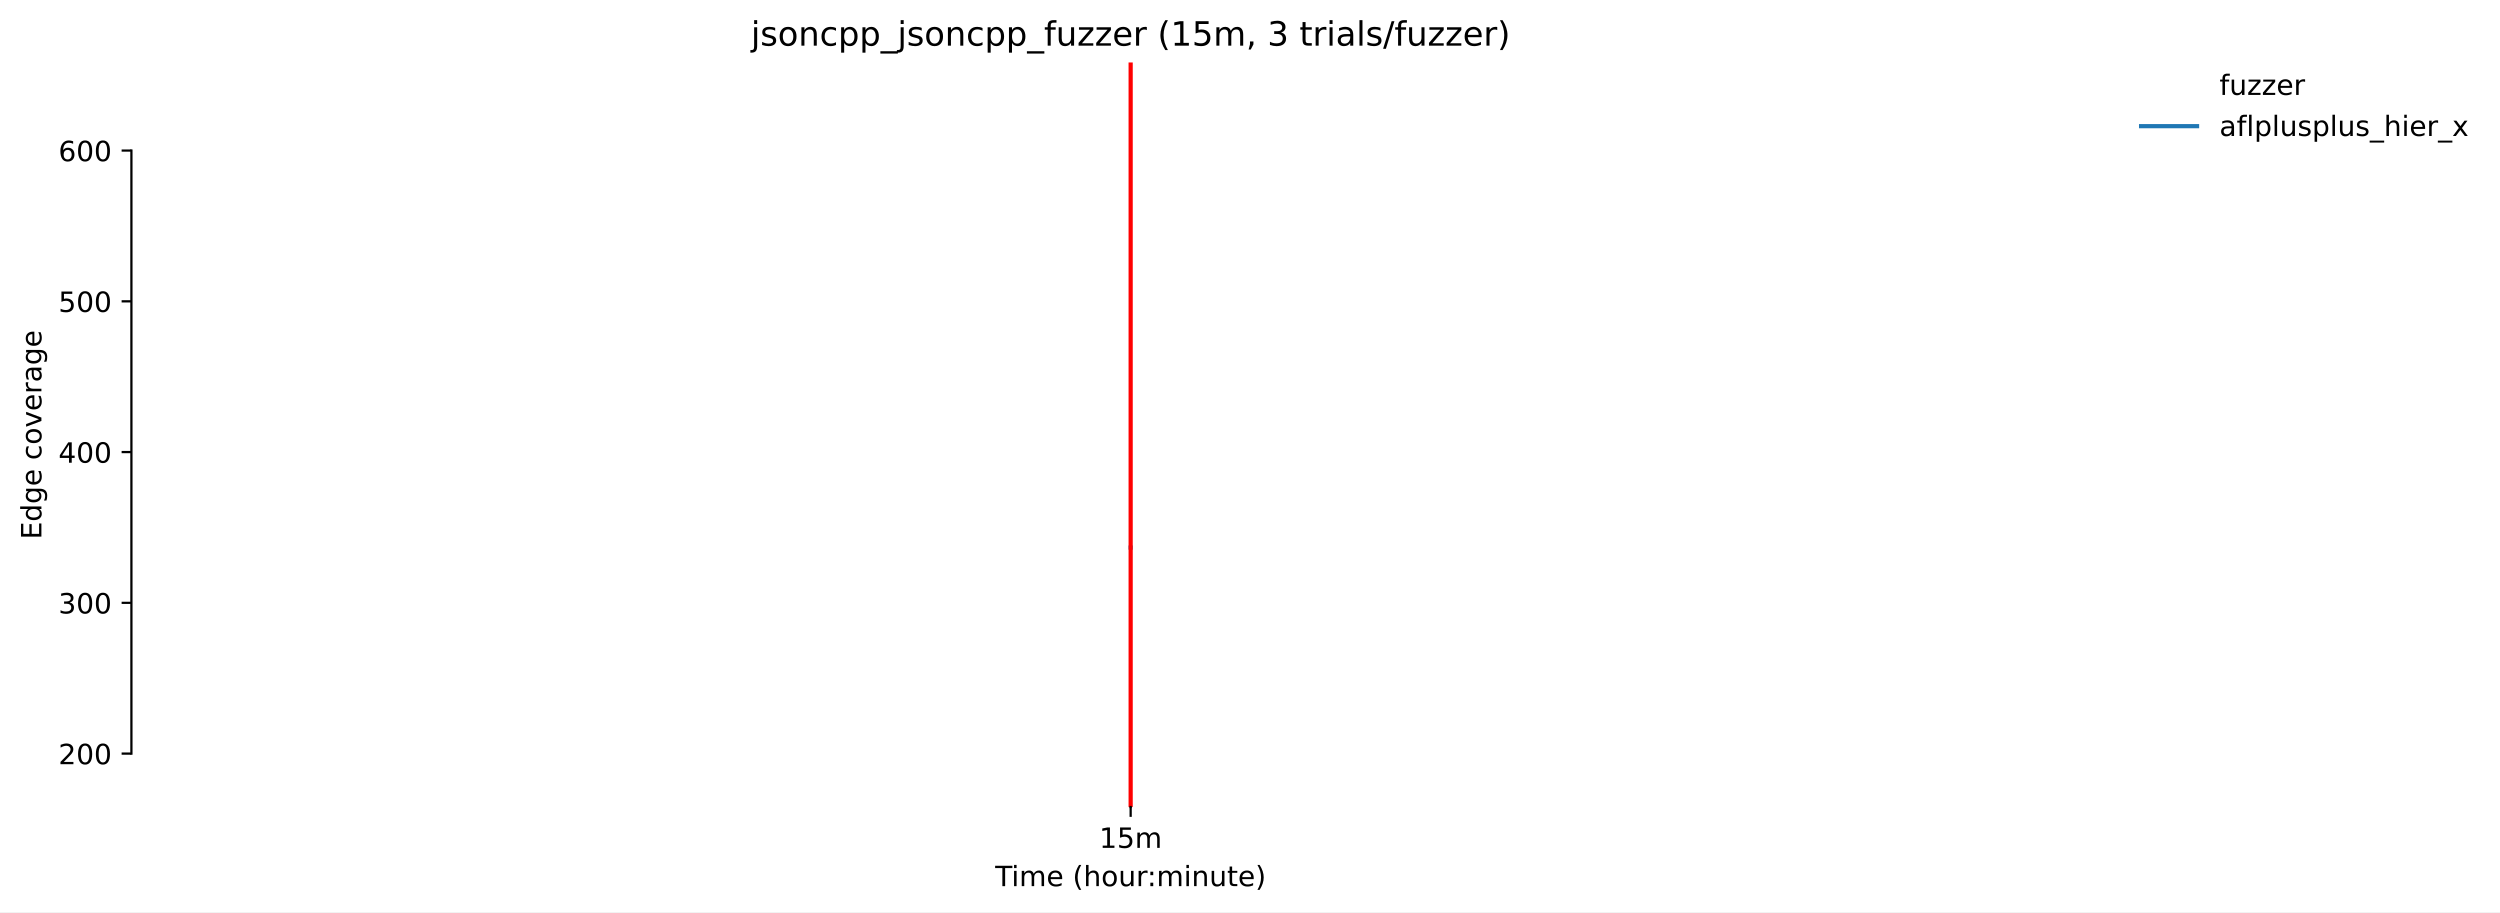
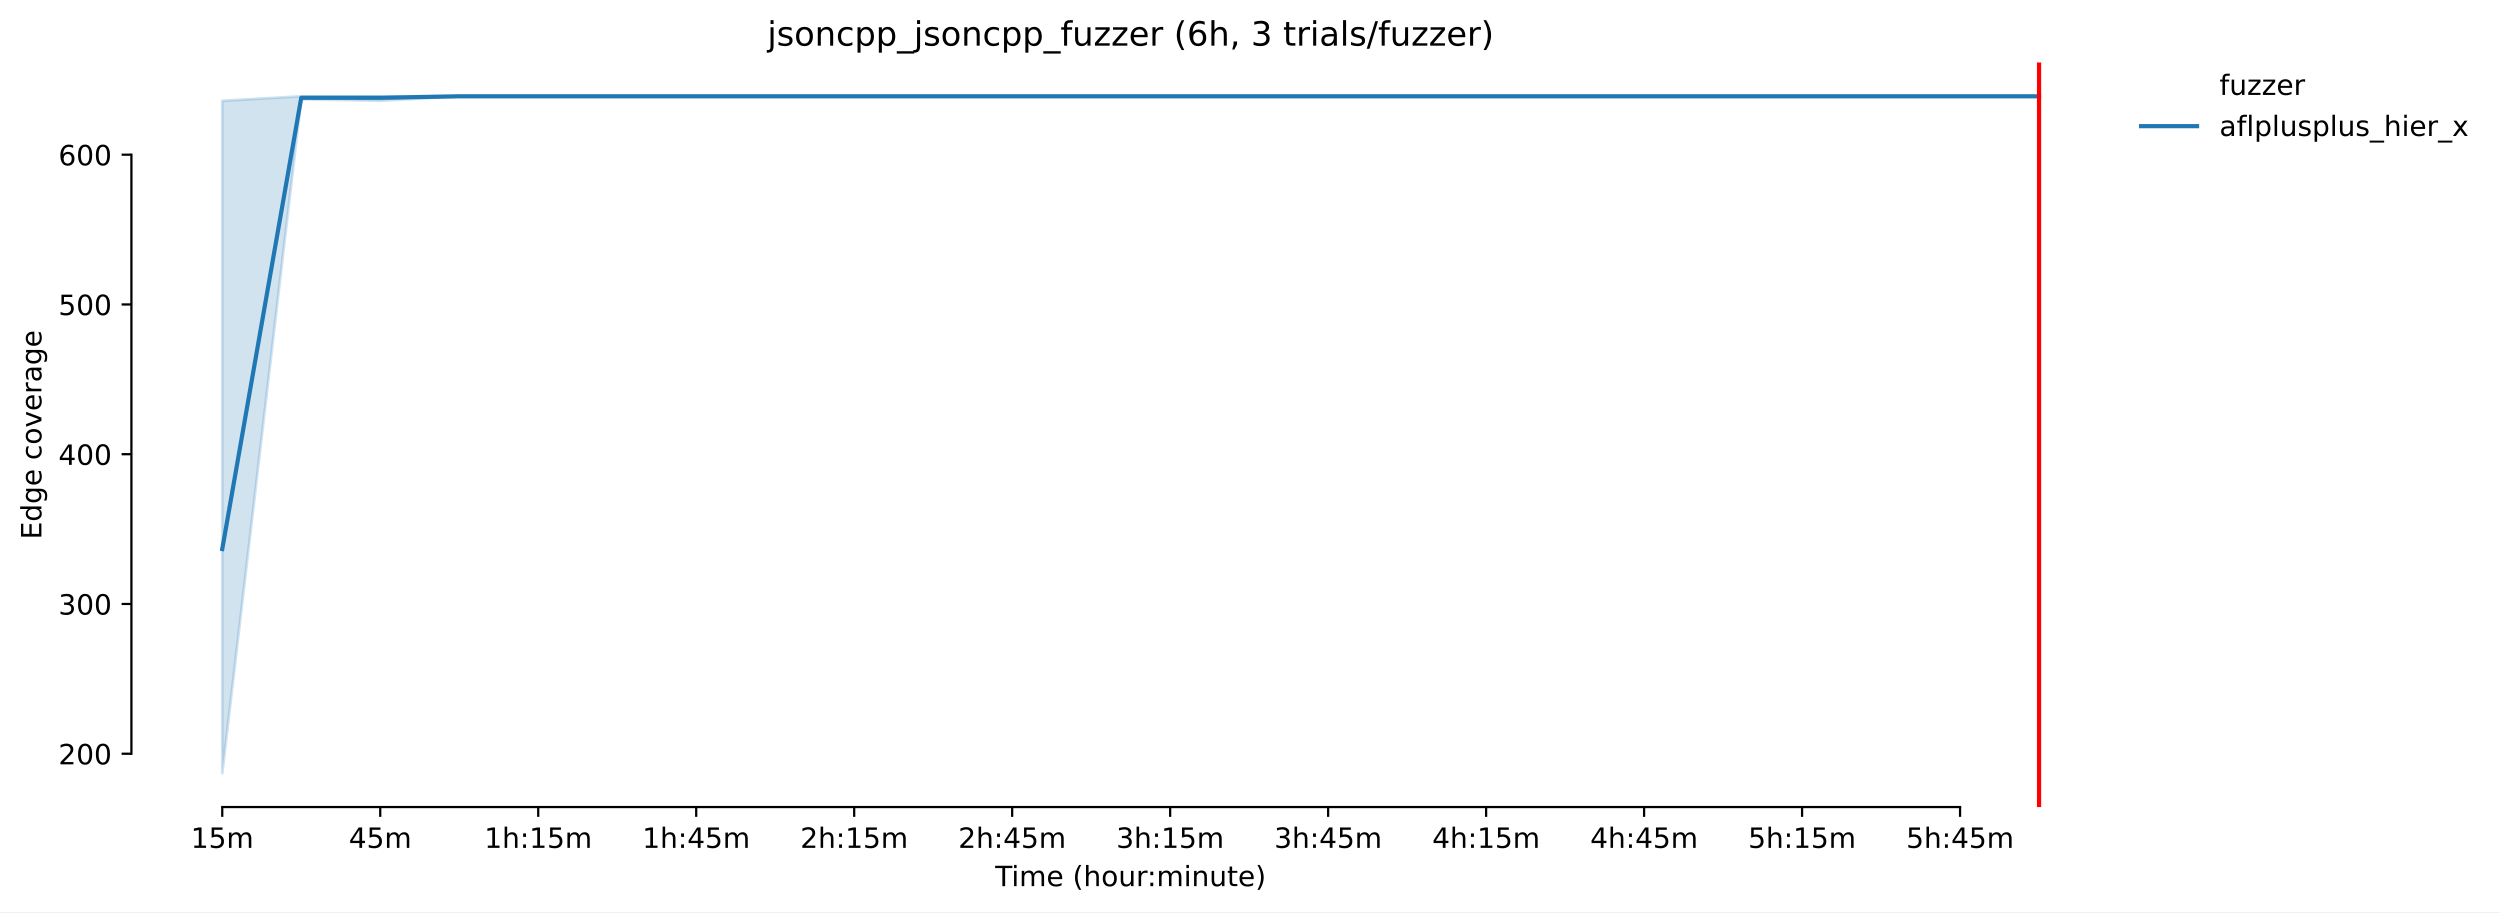
<svg xmlns="http://www.w3.org/2000/svg" xmlns:xlink="http://www.w3.org/1999/xlink" height="325.986pt" version="1.1" viewBox="0 0 893.477 325.986" width="893.477pt">
  <defs>
    <style type="text/css">*{stroke-linecap:butt;stroke-linejoin:round;}</style>
  </defs>
  <g id="figure_1">
    <g id="patch_1">
      <path d="M 0 325.986  L 893.477 325.986  L 893.477 0  L 0 0  z " style="fill:#ffffff;" />
    </g>
    <g id="axes_1">
      <g id="patch_2">
        <path d="M 46.966 288.43  L 761.206 288.43  L 761.206 22.318  L 46.966 22.318  z " style="fill:#ffffff;" />
      </g>
      <g id="PolyCollection_1">
        <defs>
-           <path d="M 404.086 -291.572  L 404.086 -49.652  L 404.086 -291.572  L 404.086 -291.572  z " id="mb7a95a2acd" style="stroke:#1f77b4;stroke-opacity:0.2;" />
+           <path d="M 79.431 -289.967  L 79.431 -49.652  L 107.662 -290.502  L 135.893 -289.967  L 164.124 -291.572  L 192.354 -291.572  L 220.585 -291.572  L 248.816 -291.572  L 277.047 -291.572  L 305.278 -291.572  L 333.509 -291.572  L 361.739 -291.572  L 389.97 -291.572  L 418.201 -291.572  L 446.432 -291.572  L 474.663 -291.572  L 502.894 -291.572  L 531.124 -291.572  L 559.355 -291.572  L 587.586 -291.572  L 615.817 -291.572  L 644.048 -291.572  L 672.279 -291.572  L 700.509 -291.572  L 728.74 -291.572  L 728.74 -291.572  L 728.74 -291.572  L 700.509 -291.572  L 672.279 -291.572  L 644.048 -291.572  L 615.817 -291.572  L 587.586 -291.572  L 559.355 -291.572  L 531.124 -291.572  L 502.894 -291.572  L 474.663 -291.572  L 446.432 -291.572  L 418.201 -291.572  L 389.97 -291.572  L 361.739 -291.572  L 333.509 -291.572  L 305.278 -291.572  L 277.047 -291.572  L 248.816 -291.572  L 220.585 -291.572  L 192.354 -291.572  L 164.124 -291.572  L 135.893 -291.572  L 107.662 -291.572  L 79.431 -289.967  z " id="m61e5377c1c" style="stroke:#1f77b4;stroke-opacity:0.2;" />
        </defs>
-         <g clip-path="url(#p61123fa07d)">
-           <use style="fill:#1f77b4;fill-opacity:0.2;stroke:#1f77b4;stroke-opacity:0.2;" x="0" xlink:href="#mb7a95a2acd" y="325.986" />
+         <g clip-path="url(#p9fe9445a84)">
+           <use style="fill:#1f77b4;fill-opacity:0.2;stroke:#1f77b4;stroke-opacity:0.2;" x="0" xlink:href="#m61e5377c1c" y="325.986" />
        </g>
      </g>
      <g id="matplotlib.axis_1">
        <g id="xtick_1">
          <g id="line2d_1">
            <defs>
-               <path d="M 0 0  L 0 3.5  " id="m25d6d246f4" style="stroke:#000000;stroke-width:0.8;" />
+               <path d="M 0 0  L 0 3.5  " id="m2974405243" style="stroke:#000000;stroke-width:0.8;" />
            </defs>
            <g>
-               <use style="stroke:#000000;stroke-width:0.8;" x="404.086" xlink:href="#m25d6d246f4" y="288.43" />
+               <use style="stroke:#000000;stroke-width:0.8;" x="79.431" xlink:href="#m2974405243" y="288.43" />
            </g>
          </g>
          <g id="text_1">
-             <g transform="translate(392.8528 303.0286)scale(0.1 -0.1)">
+             <g transform="translate(68.19827 303.0286)scale(0.1 -0.1)">
              <defs>
                <path d="M 12.406 8.297  L 28.516 8.297  L 28.516 63.922  L 10.984 60.406  L 10.984 69.391  L 28.422 72.906  L 38.281 72.906  L 38.281 8.297  L 54.391 8.297  L 54.391 0  L 12.406 0  z " id="DejaVuSans-49" />
                <path d="M 10.797 72.906  L 49.516 72.906  L 49.516 64.594  L 19.828 64.594  L 19.828 46.734  Q 21.969 47.469 24.109 47.828  Q 26.266 48.188 28.422 48.188  Q 40.625 48.188 47.75 41.5  Q 54.891 34.812 54.891 23.391  Q 54.891 11.625 47.562 5.094  Q 40.234 -1.422 26.906 -1.422  Q 22.312 -1.422 17.547 -0.641  Q 12.797 0.141 7.719 1.703  L 7.719 11.625  Q 12.109 9.234 16.797 8.062  Q 21.484 6.891 26.703 6.891  Q 35.156 6.891 40.078 11.328  Q 45.016 15.766 45.016 23.391  Q 45.016 31 40.078 35.438  Q 35.156 39.891 26.703 39.891  Q 22.75 39.891 18.812 39.016  Q 14.891 38.141 10.797 36.281  z " id="DejaVuSans-53" />
                <path d="M 52 44.188  Q 55.375 50.25 60.062 53.125  Q 64.75 56 71.094 56  Q 79.641 56 84.281 50.016  Q 88.922 44.047 88.922 33.016  L 88.922 0  L 79.891 0  L 79.891 32.719  Q 79.891 40.578 77.094 44.375  Q 74.312 48.188 68.609 48.188  Q 61.625 48.188 57.562 43.547  Q 53.516 38.922 53.516 30.906  L 53.516 0  L 44.484 0  L 44.484 32.719  Q 44.484 40.625 41.703 44.406  Q 38.922 48.188 33.109 48.188  Q 26.219 48.188 22.156 43.531  Q 18.109 38.875 18.109 30.906  L 18.109 0  L 9.078 0  L 9.078 54.688  L 18.109 54.688  L 18.109 46.188  Q 21.188 51.219 25.484 53.609  Q 29.781 56 35.688 56  Q 41.656 56 45.828 52.969  Q 50 49.953 52 44.188  z " id="DejaVuSans-109" />
              </defs>
              <use xlink:href="#DejaVuSans-49" />
              <use x="63.623" xlink:href="#DejaVuSans-53" />
              <use x="127.246" xlink:href="#DejaVuSans-109" />
            </g>
          </g>
        </g>
-         <g id="text_2">
+         <g id="xtick_2">
+           <g id="line2d_2">
+             <g>
+               <use style="stroke:#000000;stroke-width:0.8;" x="135.893" xlink:href="#m2974405243" y="288.43" />
+             </g>
+           </g>
+           <g id="text_2">
+             <g transform="translate(124.6599 303.0286)scale(0.1 -0.1)">
+               <defs>
+                 <path d="M 37.797 64.312  L 12.891 25.391  L 37.797 25.391  z M 35.203 72.906  L 47.609 72.906  L 47.609 25.391  L 58.016 25.391  L 58.016 17.188  L 47.609 17.188  L 47.609 0  L 37.797 0  L 37.797 17.188  L 4.891 17.188  L 4.891 26.703  z " id="DejaVuSans-52" />
+               </defs>
+               <use xlink:href="#DejaVuSans-52" />
+               <use x="63.623" xlink:href="#DejaVuSans-53" />
+               <use x="127.246" xlink:href="#DejaVuSans-109" />
+             </g>
+           </g>
+         </g>
+         <g id="xtick_3">
+           <g id="line2d_3">
+             <g>
+               <use style="stroke:#000000;stroke-width:0.8;" x="192.354" xlink:href="#m2974405243" y="288.43" />
+             </g>
+           </g>
+           <g id="text_3">
+             <g transform="translate(173.0872 303.0286)scale(0.1 -0.1)">
+               <defs>
+                 <path d="M 54.891 33.016  L 54.891 0  L 45.906 0  L 45.906 32.719  Q 45.906 40.484 42.875 44.328  Q 39.844 48.188 33.797 48.188  Q 26.516 48.188 22.312 43.547  Q 18.109 38.922 18.109 30.906  L 18.109 0  L 9.078 0  L 9.078 75.984  L 18.109 75.984  L 18.109 46.188  Q 21.344 51.125 25.703 53.562  Q 30.078 56 35.797 56  Q 45.219 56 50.047 50.172  Q 54.891 44.344 54.891 33.016  z " id="DejaVuSans-104" />
+                 <path d="M 11.719 12.406  L 22.016 12.406  L 22.016 0  L 11.719 0  z M 11.719 51.703  L 22.016 51.703  L 22.016 39.312  L 11.719 39.312  z " id="DejaVuSans-58" />
+               </defs>
+               <use xlink:href="#DejaVuSans-49" />
+               <use x="63.623" xlink:href="#DejaVuSans-104" />
+               <use x="127.002" xlink:href="#DejaVuSans-58" />
+               <use x="160.693" xlink:href="#DejaVuSans-49" />
+               <use x="224.316" xlink:href="#DejaVuSans-53" />
+               <use x="287.939" xlink:href="#DejaVuSans-109" />
+             </g>
+           </g>
+         </g>
+         <g id="xtick_4">
+           <g id="line2d_4">
+             <g>
+               <use style="stroke:#000000;stroke-width:0.8;" x="248.816" xlink:href="#m2974405243" y="288.43" />
+             </g>
+           </g>
+           <g id="text_4">
+             <g transform="translate(229.5489 303.0286)scale(0.1 -0.1)">
+               <use xlink:href="#DejaVuSans-49" />
+               <use x="63.623" xlink:href="#DejaVuSans-104" />
+               <use x="127.002" xlink:href="#DejaVuSans-58" />
+               <use x="160.693" xlink:href="#DejaVuSans-52" />
+               <use x="224.316" xlink:href="#DejaVuSans-53" />
+               <use x="287.939" xlink:href="#DejaVuSans-109" />
+             </g>
+           </g>
+         </g>
+         <g id="xtick_5">
+           <g id="line2d_5">
+             <g>
+               <use style="stroke:#000000;stroke-width:0.8;" x="305.278" xlink:href="#m2974405243" y="288.43" />
+             </g>
+           </g>
+           <g id="text_5">
+             <g transform="translate(286.0105 303.0286)scale(0.1 -0.1)">
+               <defs>
+                 <path d="M 19.188 8.297  L 53.609 8.297  L 53.609 0  L 7.328 0  L 7.328 8.297  Q 12.938 14.109 22.625 23.891  Q 32.328 33.688 34.812 36.531  Q 39.547 41.844 41.422 45.531  Q 43.312 49.219 43.312 52.781  Q 43.312 58.594 39.234 62.25  Q 35.156 65.922 28.609 65.922  Q 23.969 65.922 18.812 64.312  Q 13.672 62.703 7.812 59.422  L 7.812 69.391  Q 13.766 71.781 18.938 73  Q 24.125 74.219 28.422 74.219  Q 39.75 74.219 46.484 68.547  Q 53.219 62.891 53.219 53.422  Q 53.219 48.922 51.531 44.891  Q 49.859 40.875 45.406 35.406  Q 44.188 33.984 37.641 27.219  Q 31.109 20.453 19.188 8.297  z " id="DejaVuSans-50" />
+               </defs>
+               <use xlink:href="#DejaVuSans-50" />
+               <use x="63.623" xlink:href="#DejaVuSans-104" />
+               <use x="127.002" xlink:href="#DejaVuSans-58" />
+               <use x="160.693" xlink:href="#DejaVuSans-49" />
+               <use x="224.316" xlink:href="#DejaVuSans-53" />
+               <use x="287.939" xlink:href="#DejaVuSans-109" />
+             </g>
+           </g>
+         </g>
+         <g id="xtick_6">
+           <g id="line2d_6">
+             <g>
+               <use style="stroke:#000000;stroke-width:0.8;" x="361.739" xlink:href="#m2974405243" y="288.43" />
+             </g>
+           </g>
+           <g id="text_6">
+             <g transform="translate(342.4722 303.0286)scale(0.1 -0.1)">
+               <use xlink:href="#DejaVuSans-50" />
+               <use x="63.623" xlink:href="#DejaVuSans-104" />
+               <use x="127.002" xlink:href="#DejaVuSans-58" />
+               <use x="160.693" xlink:href="#DejaVuSans-52" />
+               <use x="224.316" xlink:href="#DejaVuSans-53" />
+               <use x="287.939" xlink:href="#DejaVuSans-109" />
+             </g>
+           </g>
+         </g>
+         <g id="xtick_7">
+           <g id="line2d_7">
+             <g>
+               <use style="stroke:#000000;stroke-width:0.8;" x="418.201" xlink:href="#m2974405243" y="288.43" />
+             </g>
+           </g>
+           <g id="text_7">
+             <g transform="translate(398.9339 303.0286)scale(0.1 -0.1)">
+               <defs>
+                 <path d="M 40.578 39.312  Q 47.656 37.797 51.625 33  Q 55.609 28.219 55.609 21.188  Q 55.609 10.406 48.188 4.484  Q 40.766 -1.422 27.094 -1.422  Q 22.516 -1.422 17.656 -0.516  Q 12.797 0.391 7.625 2.203  L 7.625 11.719  Q 11.719 9.328 16.594 8.109  Q 21.484 6.891 26.812 6.891  Q 36.078 6.891 40.938 10.547  Q 45.797 14.203 45.797 21.188  Q 45.797 27.641 41.281 31.266  Q 36.766 34.906 28.719 34.906  L 20.219 34.906  L 20.219 43.016  L 29.109 43.016  Q 36.375 43.016 40.234 45.922  Q 44.094 48.828 44.094 54.297  Q 44.094 59.906 40.109 62.906  Q 36.141 65.922 28.719 65.922  Q 24.656 65.922 20.016 65.031  Q 15.375 64.156 9.812 62.312  L 9.812 71.094  Q 15.438 72.656 20.344 73.438  Q 25.25 74.219 29.594 74.219  Q 40.828 74.219 47.359 69.109  Q 53.906 64.016 53.906 55.328  Q 53.906 49.266 50.438 45.094  Q 46.969 40.922 40.578 39.312  z " id="DejaVuSans-51" />
+               </defs>
+               <use xlink:href="#DejaVuSans-51" />
+               <use x="63.623" xlink:href="#DejaVuSans-104" />
+               <use x="127.002" xlink:href="#DejaVuSans-58" />
+               <use x="160.693" xlink:href="#DejaVuSans-49" />
+               <use x="224.316" xlink:href="#DejaVuSans-53" />
+               <use x="287.939" xlink:href="#DejaVuSans-109" />
+             </g>
+           </g>
+         </g>
+         <g id="xtick_8">
+           <g id="line2d_8">
+             <g>
+               <use style="stroke:#000000;stroke-width:0.8;" x="474.663" xlink:href="#m2974405243" y="288.43" />
+             </g>
+           </g>
+           <g id="text_8">
+             <g transform="translate(455.3955 303.0286)scale(0.1 -0.1)">
+               <use xlink:href="#DejaVuSans-51" />
+               <use x="63.623" xlink:href="#DejaVuSans-104" />
+               <use x="127.002" xlink:href="#DejaVuSans-58" />
+               <use x="160.693" xlink:href="#DejaVuSans-52" />
+               <use x="224.316" xlink:href="#DejaVuSans-53" />
+               <use x="287.939" xlink:href="#DejaVuSans-109" />
+             </g>
+           </g>
+         </g>
+         <g id="xtick_9">
+           <g id="line2d_9">
+             <g>
+               <use style="stroke:#000000;stroke-width:0.8;" x="531.124" xlink:href="#m2974405243" y="288.43" />
+             </g>
+           </g>
+           <g id="text_9">
+             <g transform="translate(511.8572 303.0286)scale(0.1 -0.1)">
+               <use xlink:href="#DejaVuSans-52" />
+               <use x="63.623" xlink:href="#DejaVuSans-104" />
+               <use x="127.002" xlink:href="#DejaVuSans-58" />
+               <use x="160.693" xlink:href="#DejaVuSans-49" />
+               <use x="224.316" xlink:href="#DejaVuSans-53" />
+               <use x="287.939" xlink:href="#DejaVuSans-109" />
+             </g>
+           </g>
+         </g>
+         <g id="xtick_10">
+           <g id="line2d_10">
+             <g>
+               <use style="stroke:#000000;stroke-width:0.8;" x="587.586" xlink:href="#m2974405243" y="288.43" />
+             </g>
+           </g>
+           <g id="text_10">
+             <g transform="translate(568.3188 303.0286)scale(0.1 -0.1)">
+               <use xlink:href="#DejaVuSans-52" />
+               <use x="63.623" xlink:href="#DejaVuSans-104" />
+               <use x="127.002" xlink:href="#DejaVuSans-58" />
+               <use x="160.693" xlink:href="#DejaVuSans-52" />
+               <use x="224.316" xlink:href="#DejaVuSans-53" />
+               <use x="287.939" xlink:href="#DejaVuSans-109" />
+             </g>
+           </g>
+         </g>
+         <g id="xtick_11">
+           <g id="line2d_11">
+             <g>
+               <use style="stroke:#000000;stroke-width:0.8;" x="644.048" xlink:href="#m2974405243" y="288.43" />
+             </g>
+           </g>
+           <g id="text_11">
+             <g transform="translate(624.7805 303.0286)scale(0.1 -0.1)">
+               <use xlink:href="#DejaVuSans-53" />
+               <use x="63.623" xlink:href="#DejaVuSans-104" />
+               <use x="127.002" xlink:href="#DejaVuSans-58" />
+               <use x="160.693" xlink:href="#DejaVuSans-49" />
+               <use x="224.316" xlink:href="#DejaVuSans-53" />
+               <use x="287.939" xlink:href="#DejaVuSans-109" />
+             </g>
+           </g>
+         </g>
+         <g id="xtick_12">
+           <g id="line2d_12">
+             <g>
+               <use style="stroke:#000000;stroke-width:0.8;" x="700.509" xlink:href="#m2974405243" y="288.43" />
+             </g>
+           </g>
+           <g id="text_12">
+             <g transform="translate(681.2422 303.0286)scale(0.1 -0.1)">
+               <use xlink:href="#DejaVuSans-53" />
+               <use x="63.623" xlink:href="#DejaVuSans-104" />
+               <use x="127.002" xlink:href="#DejaVuSans-58" />
+               <use x="160.693" xlink:href="#DejaVuSans-52" />
+               <use x="224.316" xlink:href="#DejaVuSans-53" />
+               <use x="287.939" xlink:href="#DejaVuSans-109" />
+             </g>
+           </g>
+         </g>
+         <g id="text_13">
          <g transform="translate(355.6786 316.7067)scale(0.1 -0.1)">
            <defs>
              <path d="M -0.297 72.906  L 61.375 72.906  L 61.375 64.594  L 35.5 64.594  L 35.5 0  L 25.594 0  L 25.594 64.594  L -0.297 64.594  z " id="DejaVuSans-84" />
              <path d="M 9.422 54.688  L 18.406 54.688  L 18.406 0  L 9.422 0  z M 9.422 75.984  L 18.406 75.984  L 18.406 64.594  L 9.422 64.594  z " id="DejaVuSans-105" />
              <path d="M 56.203 29.594  L 56.203 25.203  L 14.891 25.203  Q 15.484 15.922 20.484 11.062  Q 25.484 6.203 34.422 6.203  Q 39.594 6.203 44.453 7.469  Q 49.312 8.734 54.109 11.281  L 54.109 2.781  Q 49.266 0.734 44.188 -0.344  Q 39.109 -1.422 33.891 -1.422  Q 20.797 -1.422 13.156 6.188  Q 5.516 13.812 5.516 26.812  Q 5.516 40.234 12.766 48.109  Q 20.016 56 32.328 56  Q 43.359 56 49.781 48.891  Q 56.203 41.797 56.203 29.594  z M 47.219 32.234  Q 47.125 39.594 43.094 43.984  Q 39.062 48.391 32.422 48.391  Q 24.906 48.391 20.391 44.141  Q 15.875 39.891 15.188 32.172  z " id="DejaVuSans-101" />
              <path id="DejaVuSans-32" />
              <path d="M 31 75.875  Q 24.469 64.656 21.281 53.656  Q 18.109 42.672 18.109 31.391  Q 18.109 20.125 21.312 9.062  Q 24.516 -2 31 -13.188  L 23.188 -13.188  Q 15.875 -1.703 12.234 9.375  Q 8.594 20.453 8.594 31.391  Q 8.594 42.281 12.203 53.312  Q 15.828 64.359 23.188 75.875  z " id="DejaVuSans-40" />
-               <path d="M 54.891 33.016  L 54.891 0  L 45.906 0  L 45.906 32.719  Q 45.906 40.484 42.875 44.328  Q 39.844 48.188 33.797 48.188  Q 26.516 48.188 22.312 43.547  Q 18.109 38.922 18.109 30.906  L 18.109 0  L 9.078 0  L 9.078 75.984  L 18.109 75.984  L 18.109 46.188  Q 21.344 51.125 25.703 53.562  Q 30.078 56 35.797 56  Q 45.219 56 50.047 50.172  Q 54.891 44.344 54.891 33.016  z " id="DejaVuSans-104" />
              <path d="M 30.609 48.391  Q 23.391 48.391 19.188 42.75  Q 14.984 37.109 14.984 27.297  Q 14.984 17.484 19.156 11.844  Q 23.344 6.203 30.609 6.203  Q 37.797 6.203 41.984 11.859  Q 46.188 17.531 46.188 27.297  Q 46.188 37.016 41.984 42.703  Q 37.797 48.391 30.609 48.391  z M 30.609 56  Q 42.328 56 49.016 48.375  Q 55.719 40.766 55.719 27.297  Q 55.719 13.875 49.016 6.219  Q 42.328 -1.422 30.609 -1.422  Q 18.844 -1.422 12.172 6.219  Q 5.516 13.875 5.516 27.297  Q 5.516 40.766 12.172 48.375  Q 18.844 56 30.609 56  z " id="DejaVuSans-111" />
              <path d="M 8.5 21.578  L 8.5 54.688  L 17.484 54.688  L 17.484 21.922  Q 17.484 14.156 20.5 10.266  Q 23.531 6.391 29.594 6.391  Q 36.859 6.391 41.078 11.031  Q 45.312 15.672 45.312 23.688  L 45.312 54.688  L 54.297 54.688  L 54.297 0  L 45.312 0  L 45.312 8.406  Q 42.047 3.422 37.719 1  Q 33.406 -1.422 27.688 -1.422  Q 18.266 -1.422 13.375 4.438  Q 8.5 10.297 8.5 21.578  z M 31.109 56  z " id="DejaVuSans-117" />
              <path d="M 41.109 46.297  Q 39.594 47.172 37.812 47.578  Q 36.031 48 33.891 48  Q 26.266 48 22.188 43.047  Q 18.109 38.094 18.109 28.812  L 18.109 0  L 9.078 0  L 9.078 54.688  L 18.109 54.688  L 18.109 46.188  Q 20.953 51.172 25.484 53.578  Q 30.031 56 36.531 56  Q 37.453 56 38.578 55.875  Q 39.703 55.766 41.062 55.516  z " id="DejaVuSans-114" />
-               <path d="M 11.719 12.406  L 22.016 12.406  L 22.016 0  L 11.719 0  z M 11.719 51.703  L 22.016 51.703  L 22.016 39.312  L 11.719 39.312  z " id="DejaVuSans-58" />
              <path d="M 54.891 33.016  L 54.891 0  L 45.906 0  L 45.906 32.719  Q 45.906 40.484 42.875 44.328  Q 39.844 48.188 33.797 48.188  Q 26.516 48.188 22.312 43.547  Q 18.109 38.922 18.109 30.906  L 18.109 0  L 9.078 0  L 9.078 54.688  L 18.109 54.688  L 18.109 46.188  Q 21.344 51.125 25.703 53.562  Q 30.078 56 35.797 56  Q 45.219 56 50.047 50.172  Q 54.891 44.344 54.891 33.016  z " id="DejaVuSans-110" />
              <path d="M 18.312 70.219  L 18.312 54.688  L 36.812 54.688  L 36.812 47.703  L 18.312 47.703  L 18.312 18.016  Q 18.312 11.328 20.141 9.422  Q 21.969 7.516 27.594 7.516  L 36.812 7.516  L 36.812 0  L 27.594 0  Q 17.188 0 13.234 3.875  Q 9.281 7.766 9.281 18.016  L 9.281 47.703  L 2.688 47.703  L 2.688 54.688  L 9.281 54.688  L 9.281 70.219  z " id="DejaVuSans-116" />
              <path d="M 8.016 75.875  L 15.828 75.875  Q 23.141 64.359 26.781 53.312  Q 30.422 42.281 30.422 31.391  Q 30.422 20.453 26.781 9.375  Q 23.141 -1.703 15.828 -13.188  L 8.016 -13.188  Q 14.5 -2 17.703 9.062  Q 20.906 20.125 20.906 31.391  Q 20.906 42.672 17.703 53.656  Q 14.5 64.656 8.016 75.875  z " id="DejaVuSans-41" />
            </defs>
            <use xlink:href="#DejaVuSans-84" />
            <use x="57.959" xlink:href="#DejaVuSans-105" />
            <use x="85.742" xlink:href="#DejaVuSans-109" />
            <use x="183.154" xlink:href="#DejaVuSans-101" />
            <use x="244.678" xlink:href="#DejaVuSans-32" />
            <use x="276.465" xlink:href="#DejaVuSans-40" />
            <use x="315.479" xlink:href="#DejaVuSans-104" />
            <use x="378.857" xlink:href="#DejaVuSans-111" />
            <use x="440.039" xlink:href="#DejaVuSans-117" />
            <use x="503.418" xlink:href="#DejaVuSans-114" />
            <use x="542.781" xlink:href="#DejaVuSans-58" />
            <use x="576.473" xlink:href="#DejaVuSans-109" />
            <use x="673.885" xlink:href="#DejaVuSans-105" />
            <use x="701.668" xlink:href="#DejaVuSans-110" />
            <use x="765.047" xlink:href="#DejaVuSans-117" />
            <use x="828.426" xlink:href="#DejaVuSans-116" />
            <use x="867.635" xlink:href="#DejaVuSans-101" />
            <use x="929.158" xlink:href="#DejaVuSans-41" />
          </g>
        </g>
      </g>
      <g id="matplotlib.axis_2">
        <g id="ytick_1">
-           <g id="line2d_2">
+           <g id="line2d_13">
            <defs>
-               <path d="M 0 0  L -3.5 0  " id="m13bd5ec725" style="stroke:#000000;stroke-width:0.8;" />
+               <path d="M 0 0  L -3.5 0  " id="m2755aa624f" style="stroke:#000000;stroke-width:0.8;" />
            </defs>
            <g>
-               <use style="stroke:#000000;stroke-width:0.8;" x="46.966" xlink:href="#m13bd5ec725" y="269.33" />
-             </g>
-           </g>
-           <g id="text_3">
-             <g transform="translate(20.87813 273.129)scale(0.1 -0.1)">
-               <defs>
-                 <path d="M 19.188 8.297  L 53.609 8.297  L 53.609 0  L 7.328 0  L 7.328 8.297  Q 12.938 14.109 22.625 23.891  Q 32.328 33.688 34.812 36.531  Q 39.547 41.844 41.422 45.531  Q 43.312 49.219 43.312 52.781  Q 43.312 58.594 39.234 62.25  Q 35.156 65.922 28.609 65.922  Q 23.969 65.922 18.812 64.312  Q 13.672 62.703 7.812 59.422  L 7.812 69.391  Q 13.766 71.781 18.938 73  Q 24.125 74.219 28.422 74.219  Q 39.75 74.219 46.484 68.547  Q 53.219 62.891 53.219 53.422  Q 53.219 48.922 51.531 44.891  Q 49.859 40.875 45.406 35.406  Q 44.188 33.984 37.641 27.219  Q 31.109 20.453 19.188 8.297  z " id="DejaVuSans-50" />
+               <use style="stroke:#000000;stroke-width:0.8;" x="46.966" xlink:href="#m2755aa624f" y="269.376" />
+             </g>
+           </g>
+           <g id="text_14">
+             <g transform="translate(20.87813 273.1755)scale(0.1 -0.1)">
+               <defs>
                <path d="M 31.781 66.406  Q 24.172 66.406 20.328 58.906  Q 16.5 51.422 16.5 36.375  Q 16.5 21.391 20.328 13.891  Q 24.172 6.391 31.781 6.391  Q 39.453 6.391 43.281 13.891  Q 47.125 21.391 47.125 36.375  Q 47.125 51.422 43.281 58.906  Q 39.453 66.406 31.781 66.406  z M 31.781 74.219  Q 44.047 74.219 50.516 64.516  Q 56.984 54.828 56.984 36.375  Q 56.984 17.969 50.516 8.266  Q 44.047 -1.422 31.781 -1.422  Q 19.531 -1.422 13.062 8.266  Q 6.594 17.969 6.594 36.375  Q 6.594 54.828 13.062 64.516  Q 19.531 74.219 31.781 74.219  z " id="DejaVuSans-48" />
              </defs>
              <use xlink:href="#DejaVuSans-50" />
              <use x="63.623" xlink:href="#DejaVuSans-48" />
              <use x="127.246" xlink:href="#DejaVuSans-48" />
            </g>
          </g>
        </g>
        <g id="ytick_2">
-           <g id="line2d_3">
-             <g>
-               <use style="stroke:#000000;stroke-width:0.8;" x="46.966" xlink:href="#m13bd5ec725" y="215.45" />
-             </g>
-           </g>
-           <g id="text_4">
-             <g transform="translate(20.87813 219.2492)scale(0.1 -0.1)">
-               <defs>
-                 <path d="M 40.578 39.312  Q 47.656 37.797 51.625 33  Q 55.609 28.219 55.609 21.188  Q 55.609 10.406 48.188 4.484  Q 40.766 -1.422 27.094 -1.422  Q 22.516 -1.422 17.656 -0.516  Q 12.797 0.391 7.625 2.203  L 7.625 11.719  Q 11.719 9.328 16.594 8.109  Q 21.484 6.891 26.812 6.891  Q 36.078 6.891 40.938 10.547  Q 45.797 14.203 45.797 21.188  Q 45.797 27.641 41.281 31.266  Q 36.766 34.906 28.719 34.906  L 20.219 34.906  L 20.219 43.016  L 29.109 43.016  Q 36.375 43.016 40.234 45.922  Q 44.094 48.828 44.094 54.297  Q 44.094 59.906 40.109 62.906  Q 36.141 65.922 28.719 65.922  Q 24.656 65.922 20.016 65.031  Q 15.375 64.156 9.812 62.312  L 9.812 71.094  Q 15.438 72.656 20.344 73.438  Q 25.25 74.219 29.594 74.219  Q 40.828 74.219 47.359 69.109  Q 53.906 64.016 53.906 55.328  Q 53.906 49.266 50.438 45.094  Q 46.969 40.922 40.578 39.312  z " id="DejaVuSans-51" />
-               </defs>
+           <g id="line2d_14">
+             <g>
+               <use style="stroke:#000000;stroke-width:0.8;" x="46.966" xlink:href="#m2755aa624f" y="215.854" />
+             </g>
+           </g>
+           <g id="text_15">
+             <g transform="translate(20.87813 219.6533)scale(0.1 -0.1)">
              <use xlink:href="#DejaVuSans-51" />
              <use x="63.623" xlink:href="#DejaVuSans-48" />
              <use x="127.246" xlink:href="#DejaVuSans-48" />
            </g>
          </g>
        </g>
        <g id="ytick_3">
-           <g id="line2d_4">
-             <g>
-               <use style="stroke:#000000;stroke-width:0.8;" x="46.966" xlink:href="#m13bd5ec725" y="161.57" />
-             </g>
-           </g>
-           <g id="text_5">
-             <g transform="translate(20.87813 165.3695)scale(0.1 -0.1)">
-               <defs>
-                 <path d="M 37.797 64.312  L 12.891 25.391  L 37.797 25.391  z M 35.203 72.906  L 47.609 72.906  L 47.609 25.391  L 58.016 25.391  L 58.016 17.188  L 47.609 17.188  L 47.609 0  L 37.797 0  L 37.797 17.188  L 4.891 17.188  L 4.891 26.703  z " id="DejaVuSans-52" />
-               </defs>
+           <g id="line2d_15">
+             <g>
+               <use style="stroke:#000000;stroke-width:0.8;" x="46.966" xlink:href="#m2755aa624f" y="162.332" />
+             </g>
+           </g>
+           <g id="text_16">
+             <g transform="translate(20.87813 166.1312)scale(0.1 -0.1)">
              <use xlink:href="#DejaVuSans-52" />
              <use x="63.623" xlink:href="#DejaVuSans-48" />
              <use x="127.246" xlink:href="#DejaVuSans-48" />
            </g>
          </g>
        </g>
        <g id="ytick_4">
-           <g id="line2d_5">
-             <g>
-               <use style="stroke:#000000;stroke-width:0.8;" x="46.966" xlink:href="#m13bd5ec725" y="107.691" />
-             </g>
-           </g>
-           <g id="text_6">
-             <g transform="translate(20.87813 111.4898)scale(0.1 -0.1)">
+           <g id="line2d_16">
+             <g>
+               <use style="stroke:#000000;stroke-width:0.8;" x="46.966" xlink:href="#m2755aa624f" y="108.81" />
+             </g>
+           </g>
+           <g id="text_17">
+             <g transform="translate(20.87813 112.6091)scale(0.1 -0.1)">
              <use xlink:href="#DejaVuSans-53" />
              <use x="63.623" xlink:href="#DejaVuSans-48" />
              <use x="127.246" xlink:href="#DejaVuSans-48" />
            </g>
          </g>
        </g>
        <g id="ytick_5">
-           <g id="line2d_6">
-             <g>
-               <use style="stroke:#000000;stroke-width:0.8;" x="46.966" xlink:href="#m13bd5ec725" y="53.811" />
-             </g>
-           </g>
-           <g id="text_7">
-             <g transform="translate(20.87813 57.61005)scale(0.1 -0.1)">
+           <g id="line2d_17">
+             <g>
+               <use style="stroke:#000000;stroke-width:0.8;" x="46.966" xlink:href="#m2755aa624f" y="55.288" />
+             </g>
+           </g>
+           <g id="text_18">
+             <g transform="translate(20.87813 59.08697)scale(0.1 -0.1)">
              <defs>
                <path d="M 33.016 40.375  Q 26.375 40.375 22.484 35.828  Q 18.609 31.297 18.609 23.391  Q 18.609 15.531 22.484 10.953  Q 26.375 6.391 33.016 6.391  Q 39.656 6.391 43.531 10.953  Q 47.406 15.531 47.406 23.391  Q 47.406 31.297 43.531 35.828  Q 39.656 40.375 33.016 40.375  z M 52.594 71.297  L 52.594 62.312  Q 48.875 64.062 45.094 64.984  Q 41.312 65.922 37.594 65.922  Q 27.828 65.922 22.672 59.328  Q 17.531 52.734 16.797 39.406  Q 19.672 43.656 24.016 45.922  Q 28.375 48.188 33.594 48.188  Q 44.578 48.188 50.953 41.516  Q 57.328 34.859 57.328 23.391  Q 57.328 12.156 50.688 5.359  Q 44.047 -1.422 33.016 -1.422  Q 20.359 -1.422 13.672 8.266  Q 6.984 17.969 6.984 36.375  Q 6.984 53.656 15.188 63.938  Q 23.391 74.219 37.203 74.219  Q 40.922 74.219 44.703 73.484  Q 48.484 72.75 52.594 71.297  z " id="DejaVuSans-54" />
              </defs>
              <use xlink:href="#DejaVuSans-54" />
              <use x="63.623" xlink:href="#DejaVuSans-48" />
              <use x="127.246" xlink:href="#DejaVuSans-48" />
            </g>
          </g>
        </g>
-         <g id="text_8">
+         <g id="text_19">
          <g transform="translate(14.79844 192.7624)rotate(-90)scale(0.1 -0.1)">
            <defs>
              <path d="M 9.812 72.906  L 55.906 72.906  L 55.906 64.594  L 19.672 64.594  L 19.672 43.016  L 54.391 43.016  L 54.391 34.719  L 19.672 34.719  L 19.672 8.297  L 56.781 8.297  L 56.781 0  L 9.812 0  z " id="DejaVuSans-69" />
              <path d="M 45.406 46.391  L 45.406 75.984  L 54.391 75.984  L 54.391 0  L 45.406 0  L 45.406 8.203  Q 42.578 3.328 38.25 0.953  Q 33.938 -1.422 27.875 -1.422  Q 17.969 -1.422 11.734 6.484  Q 5.516 14.406 5.516 27.297  Q 5.516 40.188 11.734 48.094  Q 17.969 56 27.875 56  Q 33.938 56 38.25 53.625  Q 42.578 51.266 45.406 46.391  z M 14.797 27.297  Q 14.797 17.391 18.875 11.75  Q 22.953 6.109 30.078 6.109  Q 37.203 6.109 41.297 11.75  Q 45.406 17.391 45.406 27.297  Q 45.406 37.203 41.297 42.844  Q 37.203 48.484 30.078 48.484  Q 22.953 48.484 18.875 42.844  Q 14.797 37.203 14.797 27.297  z " id="DejaVuSans-100" />
              <path d="M 45.406 27.984  Q 45.406 37.75 41.375 43.109  Q 37.359 48.484 30.078 48.484  Q 22.859 48.484 18.828 43.109  Q 14.797 37.75 14.797 27.984  Q 14.797 18.266 18.828 12.891  Q 22.859 7.516 30.078 7.516  Q 37.359 7.516 41.375 12.891  Q 45.406 18.266 45.406 27.984  z M 54.391 6.781  Q 54.391 -7.172 48.188 -13.984  Q 42 -20.797 29.203 -20.797  Q 24.469 -20.797 20.266 -20.094  Q 16.062 -19.391 12.109 -17.922  L 12.109 -9.188  Q 16.062 -11.328 19.922 -12.344  Q 23.781 -13.375 27.781 -13.375  Q 36.625 -13.375 41.016 -8.766  Q 45.406 -4.156 45.406 5.172  L 45.406 9.625  Q 42.625 4.781 38.281 2.391  Q 33.938 0 27.875 0  Q 17.828 0 11.672 7.656  Q 5.516 15.328 5.516 27.984  Q 5.516 40.672 11.672 48.328  Q 17.828 56 27.875 56  Q 33.938 56 38.281 53.609  Q 42.625 51.219 45.406 46.391  L 45.406 54.688  L 54.391 54.688  z " id="DejaVuSans-103" />
              <path d="M 48.781 52.594  L 48.781 44.188  Q 44.969 46.297 41.141 47.344  Q 37.312 48.391 33.406 48.391  Q 24.656 48.391 19.812 42.844  Q 14.984 37.312 14.984 27.297  Q 14.984 17.281 19.812 11.734  Q 24.656 6.203 33.406 6.203  Q 37.312 6.203 41.141 7.25  Q 44.969 8.297 48.781 10.406  L 48.781 2.094  Q 45.016 0.344 40.984 -0.531  Q 36.969 -1.422 32.422 -1.422  Q 20.062 -1.422 12.781 6.344  Q 5.516 14.109 5.516 27.297  Q 5.516 40.672 12.859 48.328  Q 20.219 56 33.016 56  Q 37.156 56 41.109 55.141  Q 45.062 54.297 48.781 52.594  z " id="DejaVuSans-99" />
              <path d="M 2.984 54.688  L 12.5 54.688  L 29.594 8.797  L 46.688 54.688  L 56.203 54.688  L 35.688 0  L 23.484 0  z " id="DejaVuSans-118" />
              <path d="M 34.281 27.484  Q 23.391 27.484 19.188 25  Q 14.984 22.516 14.984 16.5  Q 14.984 11.719 18.141 8.906  Q 21.297 6.109 26.703 6.109  Q 34.188 6.109 38.703 11.406  Q 43.219 16.703 43.219 25.484  L 43.219 27.484  z M 52.203 31.203  L 52.203 0  L 43.219 0  L 43.219 8.297  Q 40.141 3.328 35.547 0.953  Q 30.953 -1.422 24.312 -1.422  Q 15.922 -1.422 10.953 3.297  Q 6 8.016 6 15.922  Q 6 25.141 12.172 29.828  Q 18.359 34.516 30.609 34.516  L 43.219 34.516  L 43.219 35.406  Q 43.219 41.609 39.141 45  Q 35.062 48.391 27.688 48.391  Q 23 48.391 18.547 47.266  Q 14.109 46.141 10.016 43.891  L 10.016 52.203  Q 14.938 54.109 19.578 55.047  Q 24.219 56 28.609 56  Q 40.484 56 46.344 49.844  Q 52.203 43.703 52.203 31.203  z " id="DejaVuSans-97" />
            </defs>
            <use xlink:href="#DejaVuSans-69" />
            <use x="63.184" xlink:href="#DejaVuSans-100" />
            <use x="126.66" xlink:href="#DejaVuSans-103" />
            <use x="190.137" xlink:href="#DejaVuSans-101" />
            <use x="251.66" xlink:href="#DejaVuSans-32" />
            <use x="283.447" xlink:href="#DejaVuSans-99" />
            <use x="338.428" xlink:href="#DejaVuSans-111" />
            <use x="399.609" xlink:href="#DejaVuSans-118" />
            <use x="458.789" xlink:href="#DejaVuSans-101" />
            <use x="520.312" xlink:href="#DejaVuSans-114" />
            <use x="561.426" xlink:href="#DejaVuSans-97" />
            <use x="622.705" xlink:href="#DejaVuSans-103" />
            <use x="686.182" xlink:href="#DejaVuSans-101" />
          </g>
        </g>
      </g>
-       <g id="line2d_7">
-         <path clip-path="url(#p61123fa07d)" d="M 404.086 195.694  " style="fill:none;stroke:#1f77b4;stroke-linecap:square;stroke-width:1.5;" />
-       </g>
-       <g id="line2d_8" />
-       <g id="line2d_9" />
-       <g id="line2d_10">
-         <path clip-path="url(#p61123fa07d)" d="M 404.086 288.43  L 404.086 22.318  " style="fill:none;stroke:#ff0000;stroke-linecap:square;stroke-width:1.5;" />
+       <g id="line2d_18">
+         <path clip-path="url(#p9fe9445a84)" d="M 79.431 196.229  L 107.662 34.949  L 135.893 34.949  L 164.124 34.414  L 192.354 34.414  L 220.585 34.414  L 248.816 34.414  L 277.047 34.414  L 305.278 34.414  L 333.509 34.414  L 361.739 34.414  L 389.97 34.414  L 418.201 34.414  L 446.432 34.414  L 474.663 34.414  L 502.894 34.414  L 531.124 34.414  L 559.355 34.414  L 587.586 34.414  L 615.817 34.414  L 644.048 34.414  L 672.279 34.414  L 700.509 34.414  L 728.74 34.414  " style="fill:none;stroke:#1f77b4;stroke-linecap:square;stroke-width:1.5;" />
+       </g>
+       <g id="line2d_19" />
+       <g id="line2d_20" />
+       <g id="line2d_21">
+         <path clip-path="url(#p9fe9445a84)" d="M 728.74 288.43  L 728.74 22.318  " style="fill:none;stroke:#ff0000;stroke-linecap:square;stroke-width:1.5;" />
      </g>
      <g id="patch_3">
-         <path d="M 46.966 269.33  L 46.966 53.811  " style="fill:none;stroke:#000000;stroke-linecap:square;stroke-linejoin:miter;stroke-width:0.8;" />
+         <path d="M 46.966 269.376  L 46.966 55.288  " style="fill:none;stroke:#000000;stroke-linecap:square;stroke-linejoin:miter;stroke-width:0.8;" />
      </g>
      <g id="patch_4">
-         <path d="M 404.086 288.43  L 404.086 288.43  " style="fill:none;stroke:#000000;stroke-linecap:square;stroke-linejoin:miter;stroke-width:0.8;" />
-       </g>
-       <g id="text_9">
-         <g transform="translate(268.3938 16.31812)scale(0.12 -0.12)">
+         <path d="M 79.431 288.43  L 700.509 288.43  " style="fill:none;stroke:#000000;stroke-linecap:square;stroke-linejoin:miter;stroke-width:0.8;" />
+       </g>
+       <g id="text_20">
+         <g transform="translate(274.2531 16.31812)scale(0.12 -0.12)">
          <defs>
            <path d="M 9.422 54.688  L 18.406 54.688  L 18.406 -0.984  Q 18.406 -11.422 14.422 -16.109  Q 10.453 -20.797 1.609 -20.797  L -1.812 -20.797  L -1.812 -13.188  L 0.594 -13.188  Q 5.719 -13.188 7.562 -10.812  Q 9.422 -8.453 9.422 -0.984  z M 9.422 75.984  L 18.406 75.984  L 18.406 64.594  L 9.422 64.594  z " id="DejaVuSans-106" />
            <path d="M 44.281 53.078  L 44.281 44.578  Q 40.484 46.531 36.375 47.5  Q 32.281 48.484 27.875 48.484  Q 21.188 48.484 17.844 46.438  Q 14.5 44.391 14.5 40.281  Q 14.5 37.156 16.891 35.375  Q 19.281 33.594 26.516 31.984  L 29.594 31.297  Q 39.156 29.25 43.188 25.516  Q 47.219 21.781 47.219 15.094  Q 47.219 7.469 41.188 3.016  Q 35.156 -1.422 24.609 -1.422  Q 20.219 -1.422 15.453 -0.562  Q 10.688 0.297 5.422 2  L 5.422 11.281  Q 10.406 8.688 15.234 7.391  Q 20.062 6.109 24.812 6.109  Q 31.156 6.109 34.562 8.281  Q 37.984 10.453 37.984 14.406  Q 37.984 18.062 35.516 20.016  Q 33.062 21.969 24.703 23.781  L 21.578 24.516  Q 13.234 26.266 9.516 29.906  Q 5.812 33.547 5.812 39.891  Q 5.812 47.609 11.281 51.797  Q 16.75 56 26.812 56  Q 31.781 56 36.172 55.266  Q 40.578 54.547 44.281 53.078  z " id="DejaVuSans-115" />
            <path d="M 18.109 8.203  L 18.109 -20.797  L 9.078 -20.797  L 9.078 54.688  L 18.109 54.688  L 18.109 46.391  Q 20.953 51.266 25.266 53.625  Q 29.594 56 35.594 56  Q 45.562 56 51.781 48.094  Q 58.016 40.188 58.016 27.297  Q 58.016 14.406 51.781 6.484  Q 45.562 -1.422 35.594 -1.422  Q 29.594 -1.422 25.266 0.953  Q 20.953 3.328 18.109 8.203  z M 48.688 27.297  Q 48.688 37.203 44.609 42.844  Q 40.531 48.484 33.406 48.484  Q 26.266 48.484 22.188 42.844  Q 18.109 37.203 18.109 27.297  Q 18.109 17.391 22.188 11.75  Q 26.266 6.109 33.406 6.109  Q 40.531 6.109 44.609 11.75  Q 48.688 17.391 48.688 27.297  z " id="DejaVuSans-112" />
            <path d="M 50.984 -16.609  L 50.984 -23.578  L -0.984 -23.578  L -0.984 -16.609  z " id="DejaVuSans-95" />
            <path d="M 37.109 75.984  L 37.109 68.5  L 28.516 68.5  Q 23.688 68.5 21.797 66.547  Q 19.922 64.594 19.922 59.516  L 19.922 54.688  L 34.719 54.688  L 34.719 47.703  L 19.922 47.703  L 19.922 0  L 10.891 0  L 10.891 47.703  L 2.297 47.703  L 2.297 54.688  L 10.891 54.688  L 10.891 58.5  Q 10.891 67.625 15.141 71.797  Q 19.391 75.984 28.609 75.984  z " id="DejaVuSans-102" />
            <path d="M 5.516 54.688  L 48.188 54.688  L 48.188 46.484  L 14.406 7.172  L 48.188 7.172  L 48.188 0  L 4.297 0  L 4.297 8.203  L 38.094 47.516  L 5.516 47.516  z " id="DejaVuSans-122" />
            <path d="M 11.719 12.406  L 22.016 12.406  L 22.016 4  L 14.016 -11.625  L 7.719 -11.625  L 11.719 4  z " id="DejaVuSans-44" />
            <path d="M 9.422 75.984  L 18.406 75.984  L 18.406 0  L 9.422 0  z " id="DejaVuSans-108" />
            <path d="M 25.391 72.906  L 33.688 72.906  L 8.297 -9.281  L 0 -9.281  z " id="DejaVuSans-47" />
          </defs>
          <use xlink:href="#DejaVuSans-106" />
          <use x="27.783" xlink:href="#DejaVuSans-115" />
          <use x="79.883" xlink:href="#DejaVuSans-111" />
          <use x="141.064" xlink:href="#DejaVuSans-110" />
          <use x="204.443" xlink:href="#DejaVuSans-99" />
          <use x="259.424" xlink:href="#DejaVuSans-112" />
          <use x="322.9" xlink:href="#DejaVuSans-112" />
          <use x="386.377" xlink:href="#DejaVuSans-95" />
          <use x="436.377" xlink:href="#DejaVuSans-106" />
          <use x="464.16" xlink:href="#DejaVuSans-115" />
          <use x="516.26" xlink:href="#DejaVuSans-111" />
          <use x="577.441" xlink:href="#DejaVuSans-110" />
          <use x="640.82" xlink:href="#DejaVuSans-99" />
          <use x="695.801" xlink:href="#DejaVuSans-112" />
          <use x="759.277" xlink:href="#DejaVuSans-112" />
          <use x="822.754" xlink:href="#DejaVuSans-95" />
          <use x="872.754" xlink:href="#DejaVuSans-102" />
          <use x="907.959" xlink:href="#DejaVuSans-117" />
          <use x="971.338" xlink:href="#DejaVuSans-122" />
          <use x="1023.828" xlink:href="#DejaVuSans-122" />
          <use x="1076.318" xlink:href="#DejaVuSans-101" />
          <use x="1137.842" xlink:href="#DejaVuSans-114" />
          <use x="1178.955" xlink:href="#DejaVuSans-32" />
          <use x="1210.742" xlink:href="#DejaVuSans-40" />
-           <use x="1249.756" xlink:href="#DejaVuSans-49" />
-           <use x="1313.379" xlink:href="#DejaVuSans-53" />
-           <use x="1377.002" xlink:href="#DejaVuSans-109" />
-           <use x="1474.414" xlink:href="#DejaVuSans-44" />
-           <use x="1506.201" xlink:href="#DejaVuSans-32" />
-           <use x="1537.988" xlink:href="#DejaVuSans-51" />
-           <use x="1601.611" xlink:href="#DejaVuSans-32" />
-           <use x="1633.398" xlink:href="#DejaVuSans-116" />
-           <use x="1672.607" xlink:href="#DejaVuSans-114" />
-           <use x="1713.721" xlink:href="#DejaVuSans-105" />
-           <use x="1741.504" xlink:href="#DejaVuSans-97" />
-           <use x="1802.783" xlink:href="#DejaVuSans-108" />
-           <use x="1830.566" xlink:href="#DejaVuSans-115" />
-           <use x="1882.666" xlink:href="#DejaVuSans-47" />
-           <use x="1916.357" xlink:href="#DejaVuSans-102" />
-           <use x="1951.562" xlink:href="#DejaVuSans-117" />
-           <use x="2014.941" xlink:href="#DejaVuSans-122" />
-           <use x="2067.432" xlink:href="#DejaVuSans-122" />
-           <use x="2119.922" xlink:href="#DejaVuSans-101" />
-           <use x="2181.445" xlink:href="#DejaVuSans-114" />
-           <use x="2222.559" xlink:href="#DejaVuSans-41" />
+           <use x="1249.756" xlink:href="#DejaVuSans-54" />
+           <use x="1313.379" xlink:href="#DejaVuSans-104" />
+           <use x="1376.758" xlink:href="#DejaVuSans-44" />
+           <use x="1408.545" xlink:href="#DejaVuSans-32" />
+           <use x="1440.332" xlink:href="#DejaVuSans-51" />
+           <use x="1503.955" xlink:href="#DejaVuSans-32" />
+           <use x="1535.742" xlink:href="#DejaVuSans-116" />
+           <use x="1574.951" xlink:href="#DejaVuSans-114" />
+           <use x="1616.064" xlink:href="#DejaVuSans-105" />
+           <use x="1643.848" xlink:href="#DejaVuSans-97" />
+           <use x="1705.127" xlink:href="#DejaVuSans-108" />
+           <use x="1732.91" xlink:href="#DejaVuSans-115" />
+           <use x="1785.01" xlink:href="#DejaVuSans-47" />
+           <use x="1818.701" xlink:href="#DejaVuSans-102" />
+           <use x="1853.906" xlink:href="#DejaVuSans-117" />
+           <use x="1917.285" xlink:href="#DejaVuSans-122" />
+           <use x="1969.775" xlink:href="#DejaVuSans-122" />
+           <use x="2022.266" xlink:href="#DejaVuSans-101" />
+           <use x="2083.789" xlink:href="#DejaVuSans-114" />
+           <use x="2124.902" xlink:href="#DejaVuSans-41" />
        </g>
      </g>
      <g id="legend_1">
-         <g id="line2d_11">
+         <g id="line2d_22">
          <path d="M 765.206 30.417  L 785.206 30.417  " style="fill:none;" />
        </g>
-         <g id="line2d_12" />
-         <g id="text_10">
+         <g id="line2d_23" />
+         <g id="text_21">
          <g transform="translate(793.2056 33.91656)scale(0.1 -0.1)">
            <use xlink:href="#DejaVuSans-102" />
            <use x="35.205" xlink:href="#DejaVuSans-117" />
            <use x="98.584" xlink:href="#DejaVuSans-122" />
            <use x="151.074" xlink:href="#DejaVuSans-122" />
            <use x="203.564" xlink:href="#DejaVuSans-101" />
            <use x="265.088" xlink:href="#DejaVuSans-114" />
          </g>
        </g>
-         <g id="line2d_13">
+         <g id="line2d_24">
          <path d="M 765.206 45.095  L 785.206 45.095  " style="fill:none;stroke:#1f77b4;stroke-linecap:square;stroke-width:1.5;" />
        </g>
-         <g id="line2d_14" />
-         <g id="text_11">
+         <g id="line2d_25" />
+         <g id="text_22">
          <g transform="translate(793.2056 48.59469)scale(0.1 -0.1)">
            <defs>
              <path d="M 54.891 54.688  L 35.109 28.078  L 55.906 0  L 45.312 0  L 29.391 21.484  L 13.484 0  L 2.875 0  L 24.125 28.609  L 4.688 54.688  L 15.281 54.688  L 29.781 35.203  L 44.281 54.688  z " id="DejaVuSans-120" />
            </defs>
            <use xlink:href="#DejaVuSans-97" />
            <use x="61.279" xlink:href="#DejaVuSans-102" />
            <use x="96.484" xlink:href="#DejaVuSans-108" />
            <use x="124.268" xlink:href="#DejaVuSans-112" />
            <use x="187.744" xlink:href="#DejaVuSans-108" />
            <use x="215.527" xlink:href="#DejaVuSans-117" />
            <use x="278.906" xlink:href="#DejaVuSans-115" />
            <use x="331.006" xlink:href="#DejaVuSans-112" />
            <use x="394.482" xlink:href="#DejaVuSans-108" />
            <use x="422.266" xlink:href="#DejaVuSans-117" />
            <use x="485.645" xlink:href="#DejaVuSans-115" />
            <use x="537.744" xlink:href="#DejaVuSans-95" />
            <use x="587.744" xlink:href="#DejaVuSans-104" />
            <use x="651.123" xlink:href="#DejaVuSans-105" />
            <use x="678.906" xlink:href="#DejaVuSans-101" />
            <use x="740.43" xlink:href="#DejaVuSans-114" />
            <use x="781.543" xlink:href="#DejaVuSans-95" />
            <use x="831.543" xlink:href="#DejaVuSans-120" />
          </g>
        </g>
      </g>
    </g>
  </g>
  <defs>
-     <clipPath id="p61123fa07d">
+     <clipPath id="p9fe9445a84">
      <rect height="266.112" width="714.24" x="46.966" y="22.318" />
    </clipPath>
  </defs>
</svg>
